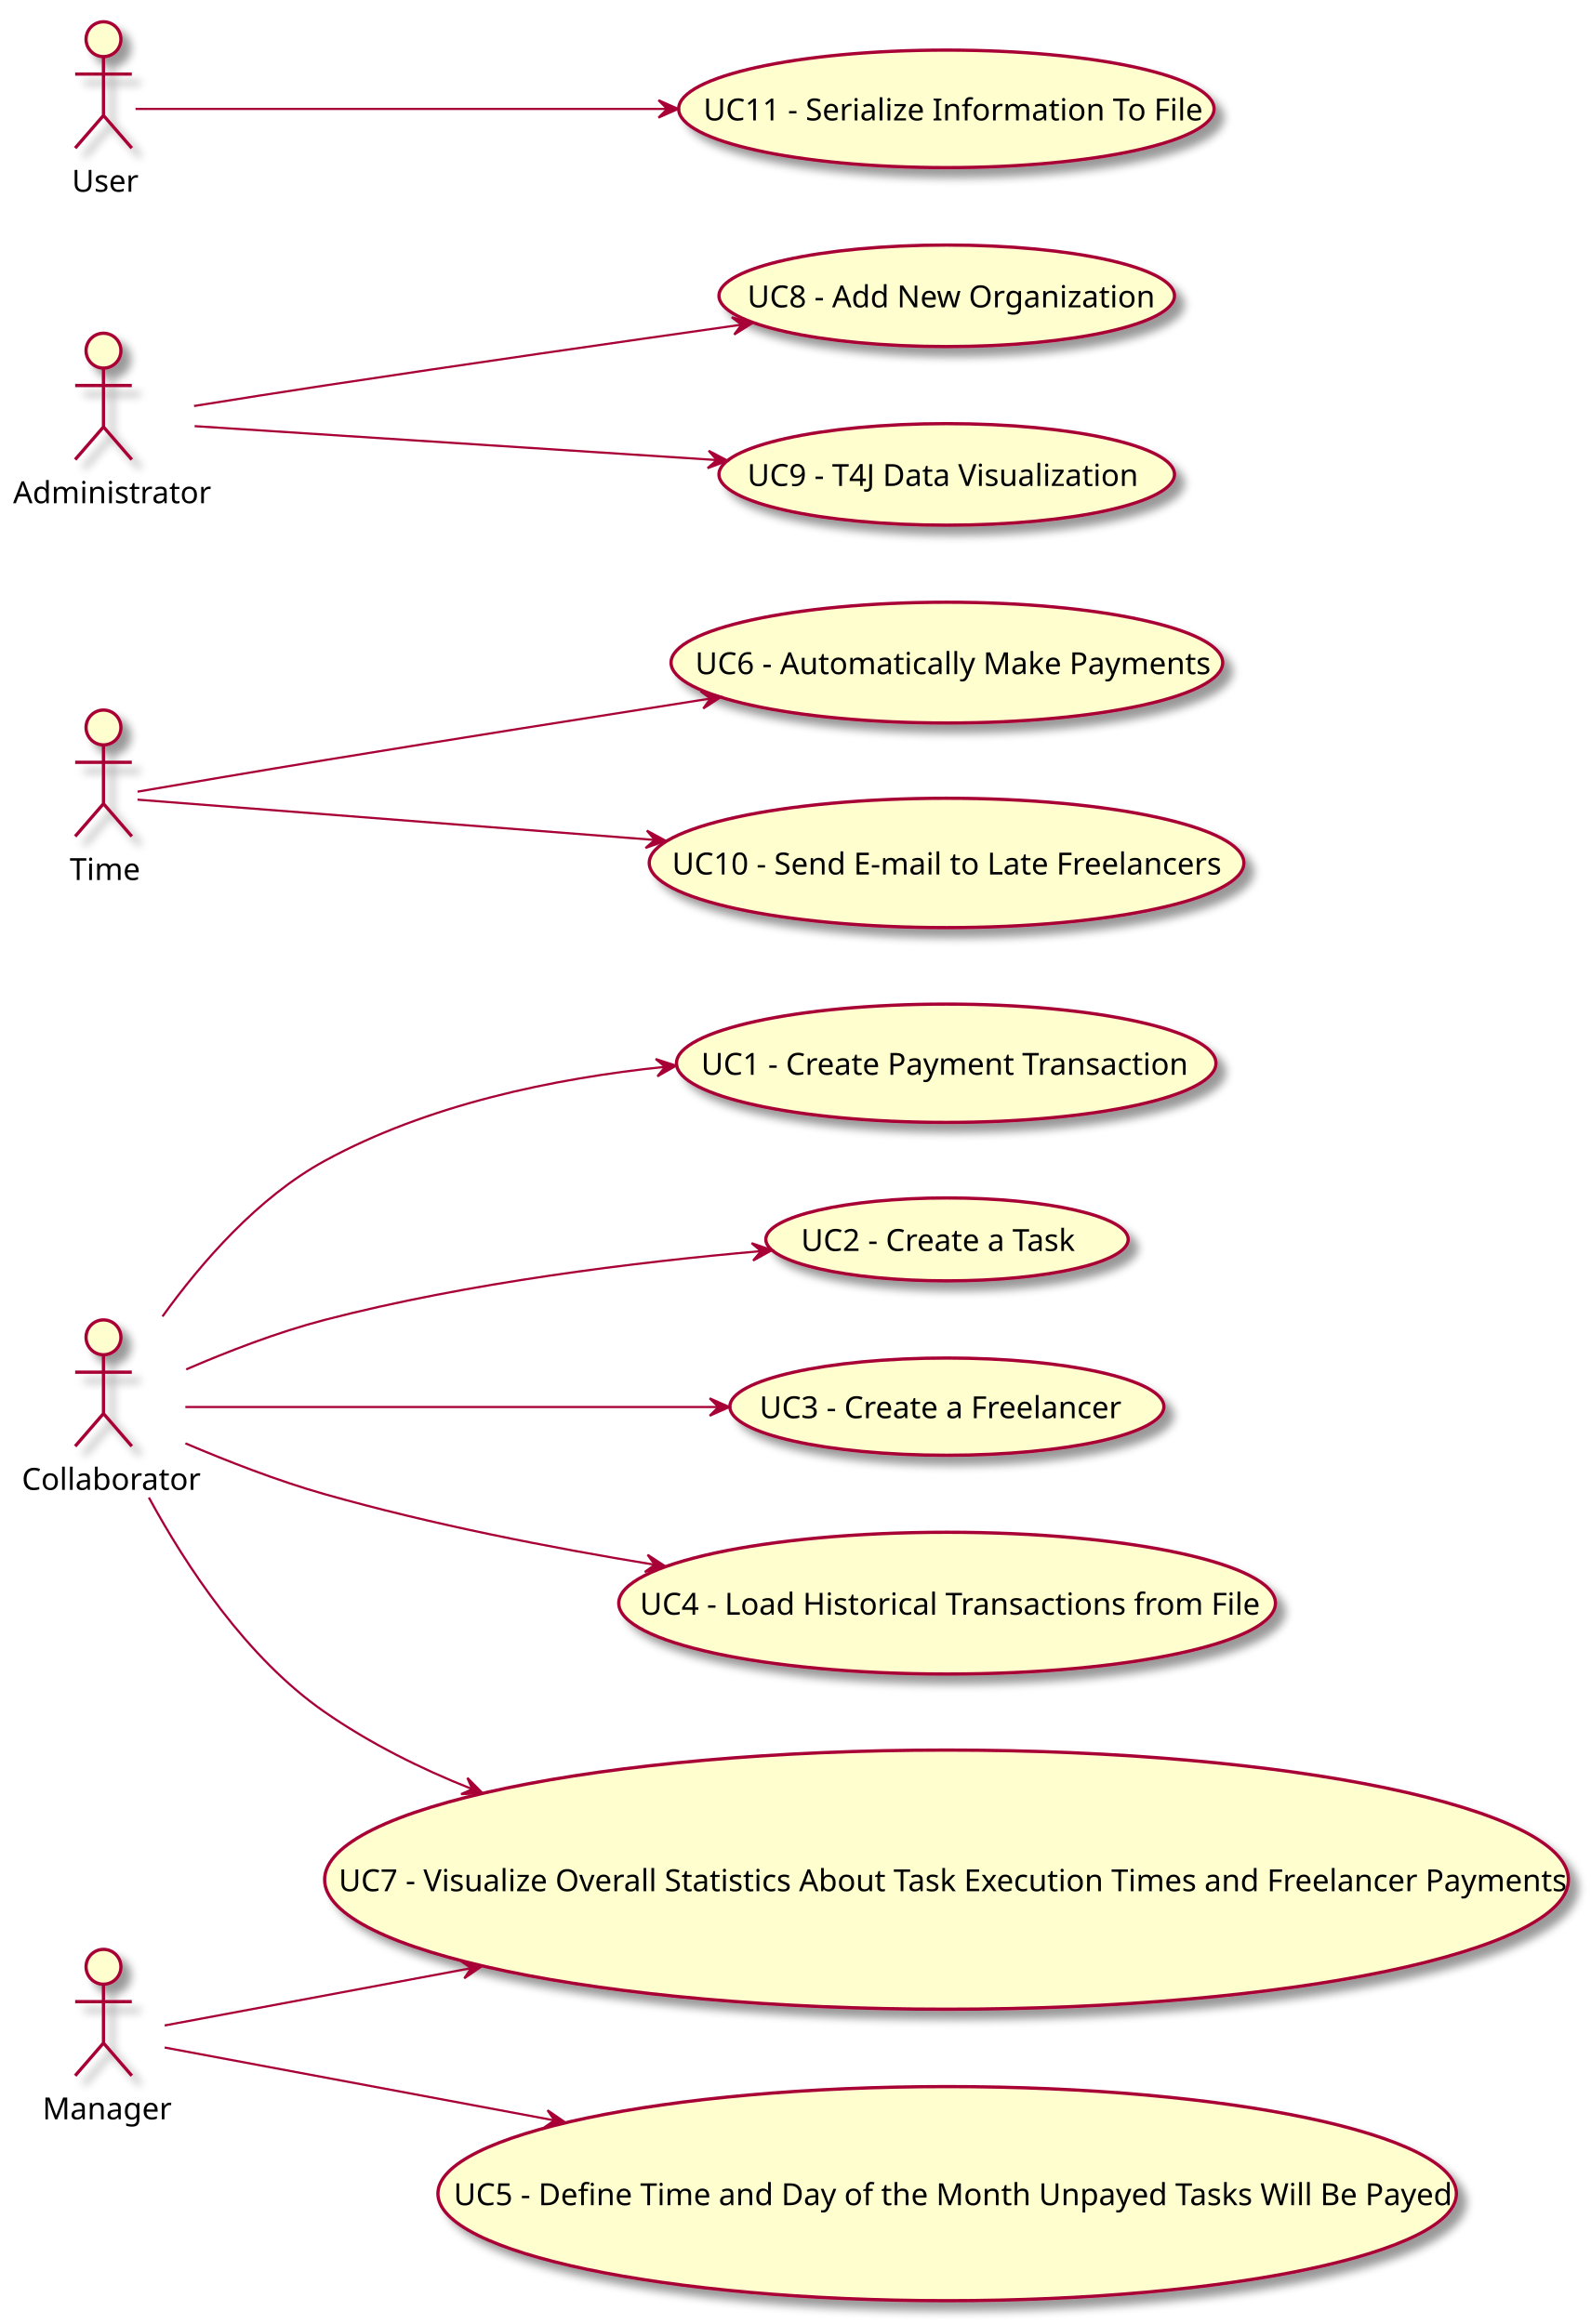
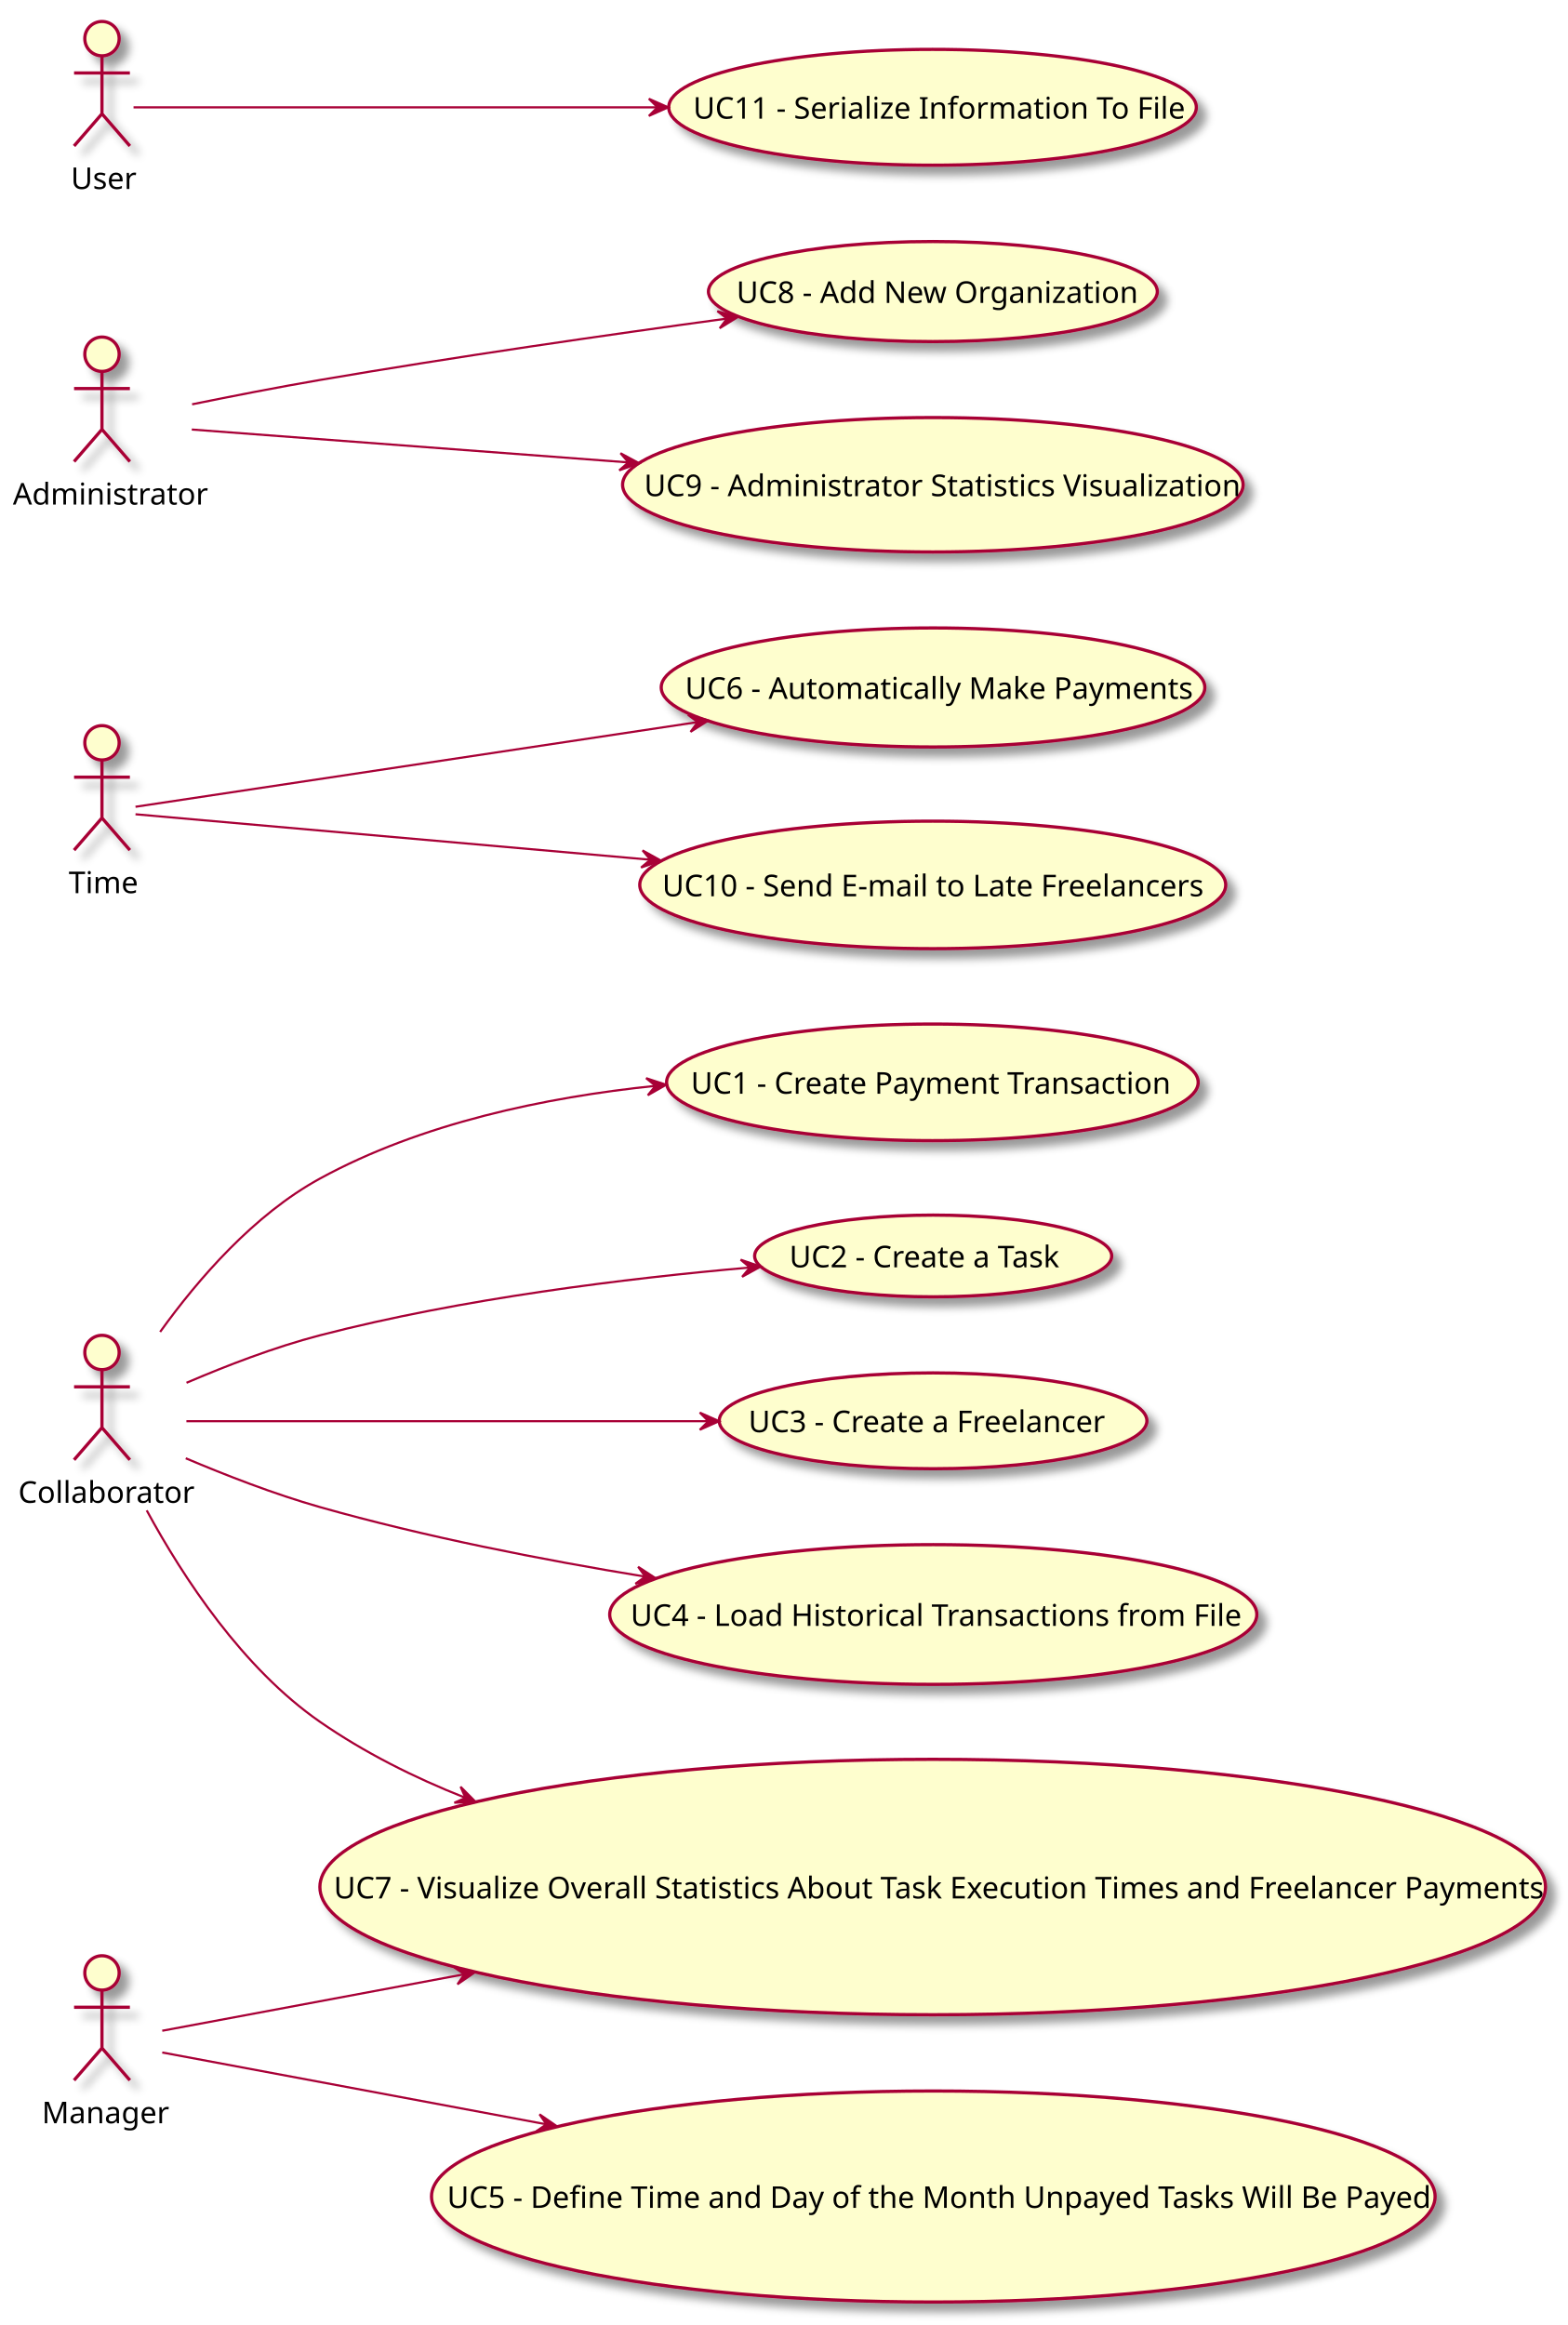
- <svg xmlns="http://www.w3.org/2000/svg" contentScriptType="application/ecmascript" contentStyleType="text/css" height="1067px" preserveAspectRatio="none" style="width:730px;height:1067px;" version="1.1" viewBox="0 0 730 1067" width="730px" zoomAndPan="magnify">
+ <svg xmlns="http://www.w3.org/2000/svg" contentScriptType="application/ecmascript" contentStyleType="text/css" height="1083px" preserveAspectRatio="none" style="width:730px;height:1083px;" version="1.1" viewBox="0 0 730 1083" width="730px" zoomAndPan="magnify">
  <defs>
-     <filter height="300%" id="fa1ajdvdt976v" width="300%" x="-1" y="-1">
+     <filter height="300%" id="f56lavcl392vd" width="300%" x="-1" y="-1">
      <feGaussianBlur result="blurOut" stdDeviation="2.0" />
      <feColorMatrix in="blurOut" result="blurOut2" type="matrix" values="0 0 0 0 0 0 0 0 0 0 0 0 0 0 0 0 0 0 .4 0" />
      <feOffset dx="4.0" dy="4.0" in="blurOut2" result="blurOut3" />
      <feBlend in="SourceGraphic" in2="blurOut3" mode="normal" />
    </filter>
  </defs>
  <g>
-     <ellipse cx="434.307" cy="488.161" fill="#FEFECE" filter="url(#fa1ajdvdt976v)" rx="123.807" ry="27.161" style="stroke: #A80036; stroke-width: 1.5;" />
-     <text fill="#000000" font-family="sans-serif" font-size="14" lengthAdjust="spacingAndGlyphs" textLength="225" x="321.807" y="493.466">UC1  - Create Payment Transaction</text>
-     <ellipse cx="434.669" cy="569.034" fill="#FEFECE" filter="url(#fa1ajdvdt976v)" rx="83.169" ry="19.034" style="stroke: #A80036; stroke-width: 1.5;" />
-     <text fill="#000000" font-family="sans-serif" font-size="14" lengthAdjust="spacingAndGlyphs" textLength="134" x="367.669" y="574.338">UC2  - Create a Task</text>
-     <ellipse cx="434.613" cy="645.823" fill="#FEFECE" filter="url(#fa1ajdvdt976v)" rx="99.613" ry="22.323" style="stroke: #A80036; stroke-width: 1.5;" />
-     <text fill="#000000" font-family="sans-serif" font-size="14" lengthAdjust="spacingAndGlyphs" textLength="172" x="348.613" y="651.127">UC3  - Create a Freelancer</text>
-     <ellipse cx="434.713" cy="736.043" fill="#FEFECE" filter="url(#fa1ajdvdt976v)" rx="150.713" ry="32.543" style="stroke: #A80036; stroke-width: 1.5;" />
-     <text fill="#000000" font-family="sans-serif" font-size="14" lengthAdjust="spacingAndGlyphs" textLength="282" x="293.713" y="741.347">UC4  - Load Historical Transactions from File</text>
-     <ellipse cx="434.739" cy="1007.148" fill="#FEFECE" filter="url(#fa1ajdvdt976v)" rx="233.739" ry="49.148" style="stroke: #A80036; stroke-width: 1.5;" />
-     <text fill="#000000" font-family="sans-serif" font-size="14" lengthAdjust="spacingAndGlyphs" textLength="453" x="208.239" y="1012.452">UC5  - Define Time and Day of the Month Unpayed Tasks Will Be Payed</text>
-     <ellipse cx="434.606" cy="304.221" fill="#FEFECE" filter="url(#fa1ajdvdt976v)" rx="126.606" ry="27.721" style="stroke: #A80036; stroke-width: 1.5;" />
-     <text fill="#000000" font-family="sans-serif" font-size="14" lengthAdjust="spacingAndGlyphs" textLength="231" x="319.106" y="309.526">UC6  - Automatically Make Payments</text>
-     <ellipse cx="434.452" cy="862.99" fill="#FEFECE" filter="url(#fa1ajdvdt976v)" rx="285.452" ry="59.49" style="stroke: #A80036; stroke-width: 1.5;" />
-     <text fill="#000000" font-family="sans-serif" font-size="14" lengthAdjust="spacingAndGlyphs" textLength="558" x="155.452" y="868.295">UC7  - Visualize Overall Statistics About Task Execution Times and Freelancer Payments</text>
-     <ellipse cx="434.54" cy="135.808" fill="#FEFECE" filter="url(#fa1ajdvdt976v)" rx="104.54" ry="23.308" style="stroke: #A80036; stroke-width: 1.5;" />
+     <ellipse cx="434.307" cy="504.161" fill="#FEFECE" filter="url(#f56lavcl392vd)" rx="123.807" ry="27.161" style="stroke: #A80036; stroke-width: 1.5;" />
+     <text fill="#000000" font-family="sans-serif" font-size="14" lengthAdjust="spacingAndGlyphs" textLength="225" x="321.807" y="509.466">UC1  - Create Payment Transaction</text>
+     <ellipse cx="434.669" cy="585.034" fill="#FEFECE" filter="url(#f56lavcl392vd)" rx="83.169" ry="19.034" style="stroke: #A80036; stroke-width: 1.5;" />
+     <text fill="#000000" font-family="sans-serif" font-size="14" lengthAdjust="spacingAndGlyphs" textLength="134" x="367.669" y="590.338">UC2  - Create a Task</text>
+     <ellipse cx="434.613" cy="661.823" fill="#FEFECE" filter="url(#f56lavcl392vd)" rx="99.613" ry="22.323" style="stroke: #A80036; stroke-width: 1.5;" />
+     <text fill="#000000" font-family="sans-serif" font-size="14" lengthAdjust="spacingAndGlyphs" textLength="172" x="348.613" y="667.127">UC3  - Create a Freelancer</text>
+     <ellipse cx="434.713" cy="752.043" fill="#FEFECE" filter="url(#f56lavcl392vd)" rx="150.713" ry="32.543" style="stroke: #A80036; stroke-width: 1.5;" />
+     <text fill="#000000" font-family="sans-serif" font-size="14" lengthAdjust="spacingAndGlyphs" textLength="282" x="293.713" y="757.347">UC4  - Load Historical Transactions from File</text>
+     <ellipse cx="434.739" cy="1023.148" fill="#FEFECE" filter="url(#f56lavcl392vd)" rx="233.739" ry="49.148" style="stroke: #A80036; stroke-width: 1.5;" />
+     <text fill="#000000" font-family="sans-serif" font-size="14" lengthAdjust="spacingAndGlyphs" textLength="453" x="208.239" y="1028.452">UC5  - Define Time and Day of the Month Unpayed Tasks Will Be Payed</text>
+     <ellipse cx="434.606" cy="320.221" fill="#FEFECE" filter="url(#f56lavcl392vd)" rx="126.606" ry="27.721" style="stroke: #A80036; stroke-width: 1.5;" />
+     <text fill="#000000" font-family="sans-serif" font-size="14" lengthAdjust="spacingAndGlyphs" textLength="231" x="319.106" y="325.526">UC6  - Automatically Make Payments</text>
+     <ellipse cx="434.452" cy="878.99" fill="#FEFECE" filter="url(#f56lavcl392vd)" rx="285.452" ry="59.49" style="stroke: #A80036; stroke-width: 1.5;" />
+     <text fill="#000000" font-family="sans-serif" font-size="14" lengthAdjust="spacingAndGlyphs" textLength="558" x="155.452" y="884.295">UC7  - Visualize Overall Statistics About Task Execution Times and Freelancer Payments</text>
+     <ellipse cx="434.54" cy="135.808" fill="#FEFECE" filter="url(#f56lavcl392vd)" rx="104.54" ry="23.308" style="stroke: #A80036; stroke-width: 1.5;" />
    <text fill="#000000" font-family="sans-serif" font-size="14" lengthAdjust="spacingAndGlyphs" textLength="183" x="343.04" y="141.113">UC8  - Add New Organization</text>
-     <ellipse cx="434.54" cy="217.808" fill="#FEFECE" filter="url(#fa1ajdvdt976v)" rx="104.54" ry="23.308" style="stroke: #A80036; stroke-width: 1.5;" />
-     <text fill="#000000" font-family="sans-serif" font-size="14" lengthAdjust="spacingAndGlyphs" textLength="183" x="343.04" y="223.113">UC9  - T4J Data Visualization</text>
-     <ellipse cx="434.469" cy="396.194" fill="#FEFECE" filter="url(#fa1ajdvdt976v)" rx="136.469" ry="29.694" style="stroke: #A80036; stroke-width: 1.5;" />
-     <text fill="#000000" font-family="sans-serif" font-size="14" lengthAdjust="spacingAndGlyphs" textLength="252" x="308.469" y="401.499">UC10 - Send E-mail to Late Freelancers</text>
-     <ellipse cx="434.376" cy="49.975" fill="#FEFECE" filter="url(#fa1ajdvdt976v)" rx="122.876" ry="26.975" style="stroke: #A80036; stroke-width: 1.5;" />
+     <ellipse cx="434.521" cy="225.804" fill="#FEFECE" filter="url(#f56lavcl392vd)" rx="144.521" ry="31.304" style="stroke: #A80036; stroke-width: 1.5;" />
+     <text fill="#000000" font-family="sans-serif" font-size="14" lengthAdjust="spacingAndGlyphs" textLength="269" x="300.021" y="231.109">UC9  - Administrator Statistics Visualization</text>
+     <ellipse cx="434.469" cy="412.194" fill="#FEFECE" filter="url(#f56lavcl392vd)" rx="136.469" ry="29.694" style="stroke: #A80036; stroke-width: 1.5;" />
+     <text fill="#000000" font-family="sans-serif" font-size="14" lengthAdjust="spacingAndGlyphs" textLength="252" x="308.469" y="417.499">UC10 - Send E-mail to Late Freelancers</text>
+     <ellipse cx="434.376" cy="49.975" fill="#FEFECE" filter="url(#f56lavcl392vd)" rx="122.876" ry="26.975" style="stroke: #A80036; stroke-width: 1.5;" />
    <text fill="#000000" font-family="sans-serif" font-size="14" lengthAdjust="spacingAndGlyphs" textLength="223" x="322.876" y="55.28">UC11 - Serialize Information To File</text>
-     <ellipse cx="47.5" cy="614" fill="#FEFECE" filter="url(#fa1ajdvdt976v)" rx="8" ry="8" style="stroke: #A80036; stroke-width: 1.5;" />
-     <path d="M47.5,622 L47.5,649 M34.5,630 L60.5,630 M47.5,649 L34.5,664 M47.5,649 L60.5,664 " fill="none" filter="url(#fa1ajdvdt976v)" style="stroke: #A80036; stroke-width: 1.5;" />
-     <text fill="#000000" font-family="sans-serif" font-size="14" lengthAdjust="spacingAndGlyphs" textLength="75" x="10" y="684.033">Collaborator</text>
-     <ellipse cx="47.5" cy="903" fill="#FEFECE" filter="url(#fa1ajdvdt976v)" rx="8" ry="8" style="stroke: #A80036; stroke-width: 1.5;" />
-     <path d="M47.5,911 L47.5,938 M34.5,919 L60.5,919 M47.5,938 L34.5,953 M47.5,938 L60.5,953 " fill="none" filter="url(#fa1ajdvdt976v)" style="stroke: #A80036; stroke-width: 1.5;" />
-     <text fill="#000000" font-family="sans-serif" font-size="14" lengthAdjust="spacingAndGlyphs" textLength="56" x="19.5" y="973.033">Manager</text>
-     <ellipse cx="47.5" cy="161" fill="#FEFECE" filter="url(#fa1ajdvdt976v)" rx="8" ry="8" style="stroke: #A80036; stroke-width: 1.5;" />
-     <path d="M47.5,169 L47.5,196 M34.5,177 L60.5,177 M47.5,196 L34.5,211 M47.5,196 L60.5,211 " fill="none" filter="url(#fa1ajdvdt976v)" style="stroke: #A80036; stroke-width: 1.5;" />
-     <text fill="#000000" font-family="sans-serif" font-size="14" lengthAdjust="spacingAndGlyphs" textLength="83" x="6" y="231.033">Administrator</text>
-     <ellipse cx="47.5" cy="334" fill="#FEFECE" filter="url(#fa1ajdvdt976v)" rx="8" ry="8" style="stroke: #A80036; stroke-width: 1.5;" />
-     <path d="M47.5,342 L47.5,369 M34.5,350 L60.5,350 M47.5,369 L34.5,384 M47.5,369 L60.5,384 " fill="none" filter="url(#fa1ajdvdt976v)" style="stroke: #A80036; stroke-width: 1.5;" />
-     <text fill="#000000" font-family="sans-serif" font-size="14" lengthAdjust="spacingAndGlyphs" textLength="31" x="32" y="404.033">Time</text>
-     <ellipse cx="47.5" cy="18" fill="#FEFECE" filter="url(#fa1ajdvdt976v)" rx="8" ry="8" style="stroke: #A80036; stroke-width: 1.5;" />
-     <path d="M47.5,26 L47.5,53 M34.5,34 L60.5,34 M47.5,53 L34.5,68 M47.5,53 L60.5,68 " fill="none" filter="url(#fa1ajdvdt976v)" style="stroke: #A80036; stroke-width: 1.5;" />
+     <ellipse cx="47.5" cy="630" fill="#FEFECE" filter="url(#f56lavcl392vd)" rx="8" ry="8" style="stroke: #A80036; stroke-width: 1.5;" />
+     <path d="M47.5,638 L47.5,665 M34.5,646 L60.5,646 M47.5,665 L34.5,680 M47.5,665 L60.5,680 " fill="none" filter="url(#f56lavcl392vd)" style="stroke: #A80036; stroke-width: 1.5;" />
+     <text fill="#000000" font-family="sans-serif" font-size="14" lengthAdjust="spacingAndGlyphs" textLength="78" x="8.5" y="700.033">Collaborator</text>
+     <ellipse cx="47.5" cy="919" fill="#FEFECE" filter="url(#f56lavcl392vd)" rx="8" ry="8" style="stroke: #A80036; stroke-width: 1.5;" />
+     <path d="M47.5,927 L47.5,954 M34.5,935 L60.5,935 M47.5,954 L34.5,969 M47.5,954 L60.5,969 " fill="none" filter="url(#f56lavcl392vd)" style="stroke: #A80036; stroke-width: 1.5;" />
+     <text fill="#000000" font-family="sans-serif" font-size="14" lengthAdjust="spacingAndGlyphs" textLength="56" x="19.5" y="989.033">Manager</text>
+     <ellipse cx="47.5" cy="165" fill="#FEFECE" filter="url(#f56lavcl392vd)" rx="8" ry="8" style="stroke: #A80036; stroke-width: 1.5;" />
+     <path d="M47.5,173 L47.5,200 M34.5,181 L60.5,181 M47.5,200 L34.5,215 M47.5,200 L60.5,215 " fill="none" filter="url(#f56lavcl392vd)" style="stroke: #A80036; stroke-width: 1.5;" />
+     <text fill="#000000" font-family="sans-serif" font-size="14" lengthAdjust="spacingAndGlyphs" textLength="83" x="6" y="235.033">Administrator</text>
+     <ellipse cx="47.5" cy="346" fill="#FEFECE" filter="url(#f56lavcl392vd)" rx="8" ry="8" style="stroke: #A80036; stroke-width: 1.5;" />
+     <path d="M47.5,354 L47.5,381 M34.5,362 L60.5,362 M47.5,381 L34.5,396 M47.5,381 L60.5,396 " fill="none" filter="url(#f56lavcl392vd)" style="stroke: #A80036; stroke-width: 1.5;" />
+     <text fill="#000000" font-family="sans-serif" font-size="14" lengthAdjust="spacingAndGlyphs" textLength="31" x="32" y="416.033">Time</text>
+     <ellipse cx="47.5" cy="18" fill="#FEFECE" filter="url(#f56lavcl392vd)" rx="8" ry="8" style="stroke: #A80036; stroke-width: 1.5;" />
+     <path d="M47.5,26 L47.5,53 M34.5,34 L60.5,34 M47.5,53 L34.5,68 M47.5,53 L60.5,68 " fill="none" filter="url(#f56lavcl392vd)" style="stroke: #A80036; stroke-width: 1.5;" />
    <text fill="#000000" font-family="sans-serif" font-size="14" lengthAdjust="spacingAndGlyphs" textLength="29" x="33" y="88.033">User</text>
-     <path d="M74.589,604.411 C92.433,579.598 118.362,549.752 149,533 C196.191,507.196 253.948,495.132 305.062,489.816 " fill="none" id="C-&gt;UC1" style="stroke: #A80036; stroke-width: 1.0;" />
-     <polygon fill="#A80036" points="310.304,489.292,300.951,486.207,305.329,489.789,301.746,494.167,310.304,489.292" style="stroke: #A80036; stroke-width: 1.0;" />
-     <path d="M85.457,628.72 C104.133,620.655 127.37,611.617 149,606 C215.101,588.836 292.007,579.444 349.182,574.422 " fill="none" id="C-&gt;UC2" style="stroke: #A80036; stroke-width: 1.0;" />
-     <polygon fill="#A80036" points="354.304,573.979,344.992,570.77,349.323,574.41,345.683,578.741,354.304,573.979" style="stroke: #A80036; stroke-width: 1.0;" />
-     <path d="M85.067,646 C140.626,646 248.402,646 329.449,646 " fill="none" id="C-&gt;UC3" style="stroke: #A80036; stroke-width: 1.0;" />
-     <polygon fill="#A80036" points="334.748,646,325.748,642,329.748,646,325.748,650,334.748,646" style="stroke: #A80036; stroke-width: 1.0;" />
-     <path d="M85.099,662.666 C103.883,670.677 127.32,679.851 149,686 C197.743,699.825 252.324,710.526 300.543,718.415 " fill="none" id="C-&gt;UC4" style="stroke: #A80036; stroke-width: 1.0;" />
-     <polygon fill="#A80036" points="305.488,719.217,297.245,713.826,300.553,718.416,295.963,721.723,305.488,719.217" style="stroke: #A80036; stroke-width: 1.0;" />
-     <path d="M75.573,940.063 C113.348,947.127 185.064,960.539 254.441,973.514 " fill="none" id="M-&gt;UC5" style="stroke: #A80036; stroke-width: 1.0;" />
-     <polygon fill="#A80036" points="259.431,974.447,251.319,968.861,254.516,973.528,249.849,976.725,259.431,974.447" style="stroke: #A80036; stroke-width: 1.0;" />
-     <path d="M63.138,363.473 C82.697,360.109 118.439,354.002 149,349 C207.445,339.435 272.702,329.089 325.96,320.732 " fill="none" id="T-&gt;UC6" style="stroke: #A80036; stroke-width: 1.0;" />
-     <polygon fill="#A80036" points="331.075,319.93,321.564,317.372,326.135,320.704,322.803,325.276,331.075,319.93" style="stroke: #A80036; stroke-width: 1.0;" />
-     <path d="M68.337,687.545 C85.462,719.074 113.102,761.11 149,786 C169.598,800.282 192.73,811.917 216.672,821.396 " fill="none" id="C-&gt;UC7" style="stroke: #A80036; stroke-width: 1.0;" />
-     <polygon fill="#A80036" points="221.47,823.264,214.533,816.273,216.81,821.451,211.632,823.729,221.47,823.264" style="stroke: #A80036; stroke-width: 1.0;" />
-     <path d="M75.573,929.937 C106.393,924.173 159.805,914.185 216.107,903.655 " fill="none" id="M-&gt;UC7" style="stroke: #A80036; stroke-width: 1.0;" />
-     <polygon fill="#A80036" points="221.212,902.701,211.63,900.425,216.297,903.621,213.102,908.289,221.212,902.701" style="stroke: #A80036; stroke-width: 1.0;" />
-     <path d="M89.066,186.402 C107.367,183.462 129.261,179.993 149,177 C212.817,167.322 284.775,156.957 340.356,149.07 " fill="none" id="A-&gt;UC8" style="stroke: #A80036; stroke-width: 1.0;" />
-     <polygon fill="#A80036" points="345.343,148.363,335.87,145.668,340.393,149.066,336.995,153.588,345.343,148.363" style="stroke: #A80036; stroke-width: 1.0;" />
-     <path d="M89.337,195.652 C145.863,199.322 249.903,206.078 328.848,211.204 " fill="none" id="A-&gt;UC9" style="stroke: #A80036; stroke-width: 1.0;" />
-     <polygon fill="#A80036" points="334.011,211.54,325.289,206.965,329.022,211.216,324.771,214.948,334.011,211.54" style="stroke: #A80036; stroke-width: 1.0;" />
-     <path d="M63.122,367.139 C101.946,370.165 210.785,378.646 300.501,385.636 " fill="none" id="T-&gt;UC10" style="stroke: #A80036; stroke-width: 1.0;" />
-     <polygon fill="#A80036" points="305.568,386.031,296.906,381.344,300.583,385.642,296.284,389.319,305.568,386.031" style="stroke: #A80036; stroke-width: 1.0;" />
+     <path d="M74.589,620.411 C92.433,595.598 118.362,565.752 149,549 C196.191,523.196 253.948,511.132 305.062,505.816 " fill="none" id="C-&gt;UC1" style="stroke: #A80036; stroke-width: 1.0;" />
+     <polygon fill="#A80036" points="310.304,505.292,300.951,502.207,305.329,505.789,301.746,510.167,310.304,505.292" style="stroke: #A80036; stroke-width: 1.0;" />
+     <path d="M86.878,644.108 C105.304,636.201 127.915,627.475 149,622 C215.101,604.836 292.007,595.444 349.182,590.422 " fill="none" id="C-&gt;UC2" style="stroke: #A80036; stroke-width: 1.0;" />
+     <polygon fill="#A80036" points="354.304,589.979,344.992,586.77,349.323,590.41,345.683,594.741,354.304,589.979" style="stroke: #A80036; stroke-width: 1.0;" />
+     <path d="M86.823,662 C142.935,662 249.487,662 329.72,662 " fill="none" id="C-&gt;UC3" style="stroke: #A80036; stroke-width: 1.0;" />
+     <polygon fill="#A80036" points="334.966,662,325.966,658,329.966,662,325.966,666,334.966,662" style="stroke: #A80036; stroke-width: 1.0;" />
+     <path d="M86.516,679.269 C105.053,687.134 127.862,696.005 149,702 C197.743,715.825 252.324,726.526 300.543,734.415 " fill="none" id="C-&gt;UC4" style="stroke: #A80036; stroke-width: 1.0;" />
+     <polygon fill="#A80036" points="305.488,735.217,297.245,729.826,300.553,734.416,295.963,737.723,305.488,735.217" style="stroke: #A80036; stroke-width: 1.0;" />
+     <path d="M75.573,956.063 C113.348,963.127 185.064,976.539 254.441,989.514 " fill="none" id="M-&gt;UC5" style="stroke: #A80036; stroke-width: 1.0;" />
+     <polygon fill="#A80036" points="259.431,990.447,251.319,984.861,254.516,989.528,249.849,992.725,259.431,990.447" style="stroke: #A80036; stroke-width: 1.0;" />
+     <path d="M63.122,375.797 C105.561,369.404 231.658,350.407 324.989,336.347 " fill="none" id="T-&gt;UC6" style="stroke: #A80036; stroke-width: 1.0;" />
+     <polygon fill="#A80036" points="329.967,335.597,320.471,332.984,325.023,336.343,321.664,340.894,329.967,335.597" style="stroke: #A80036; stroke-width: 1.0;" />
+     <path d="M68.337,703.545 C85.462,735.074 113.102,777.11 149,802 C169.598,816.282 192.73,827.917 216.672,837.396 " fill="none" id="C-&gt;UC7" style="stroke: #A80036; stroke-width: 1.0;" />
+     <polygon fill="#A80036" points="221.47,839.264,214.533,832.273,216.81,837.451,211.632,839.729,221.47,839.264" style="stroke: #A80036; stroke-width: 1.0;" />
+     <path d="M75.573,945.937 C106.393,940.173 159.805,930.185 216.107,919.655 " fill="none" id="M-&gt;UC7" style="stroke: #A80036; stroke-width: 1.0;" />
+     <polygon fill="#A80036" points="221.212,918.701,211.63,916.425,216.297,919.621,213.102,924.289,221.212,918.701" style="stroke: #A80036; stroke-width: 1.0;" />
+     <path d="M89.482,188.33 C107.671,184.616 129.362,180.367 149,177 C212.022,166.196 283.23,155.936 338.64,148.382 " fill="none" id="A-&gt;UC8" style="stroke: #A80036; stroke-width: 1.0;" />
+     <polygon fill="#A80036" points="343.613,147.705,334.156,144.955,338.659,148.379,335.235,152.882,343.613,147.705" style="stroke: #A80036; stroke-width: 1.0;" />
+     <path d="M89.337,200.076 C137.529,203.706 220.258,209.938 292.527,215.381 " fill="none" id="A-&gt;UC9" style="stroke: #A80036; stroke-width: 1.0;" />
+     <polygon fill="#A80036" points="297.712,215.772,289.038,211.107,292.726,215.396,288.437,219.084,297.712,215.772" style="stroke: #A80036; stroke-width: 1.0;" />
+     <path d="M63.122,379.291 C102.283,382.75 212.68,392.499 302.833,400.461 " fill="none" id="T-&gt;UC10" style="stroke: #A80036; stroke-width: 1.0;" />
+     <polygon fill="#A80036" points="307.924,400.91,299.311,396.133,302.943,400.47,298.607,404.102,307.924,400.91" style="stroke: #A80036; stroke-width: 1.0;" />
    <path d="M62.202,50 C100.985,50 214.635,50 306.08,50 " fill="none" id="U-&gt;UC11" style="stroke: #A80036; stroke-width: 1.0;" />
    <polygon fill="#A80036" points="311.241,50,302.241,46,306.241,50,302.241,54,311.241,50" style="stroke: #A80036; stroke-width: 1.0;" />
  </g>
</svg>
